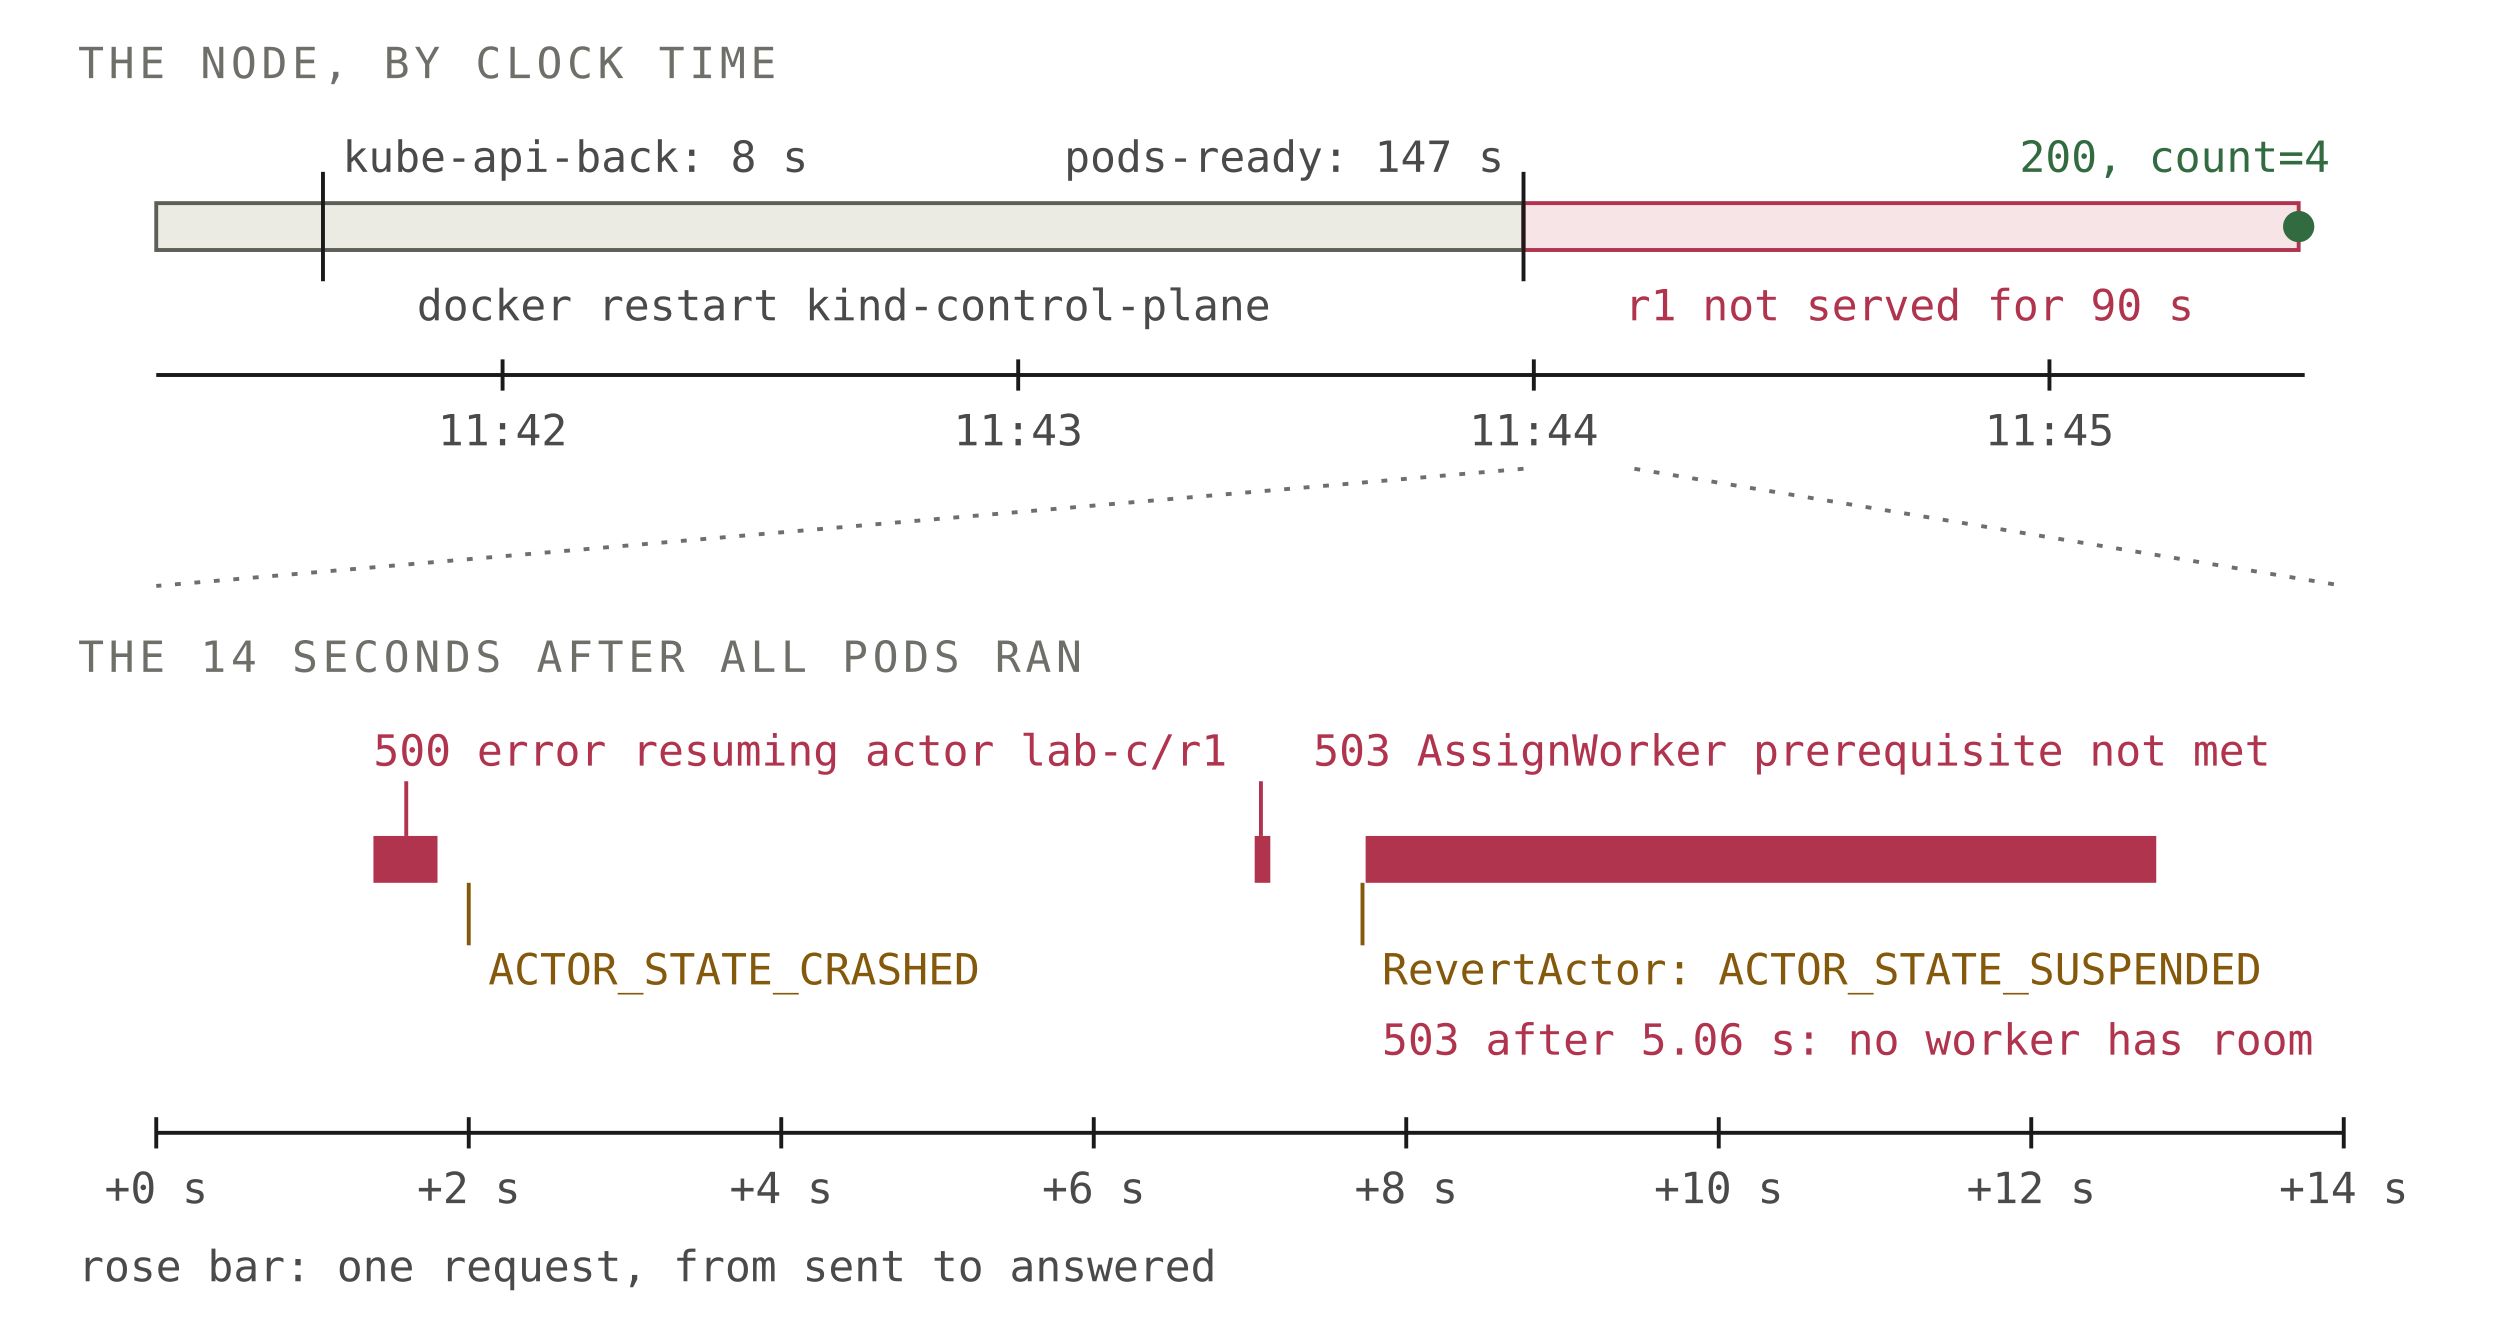
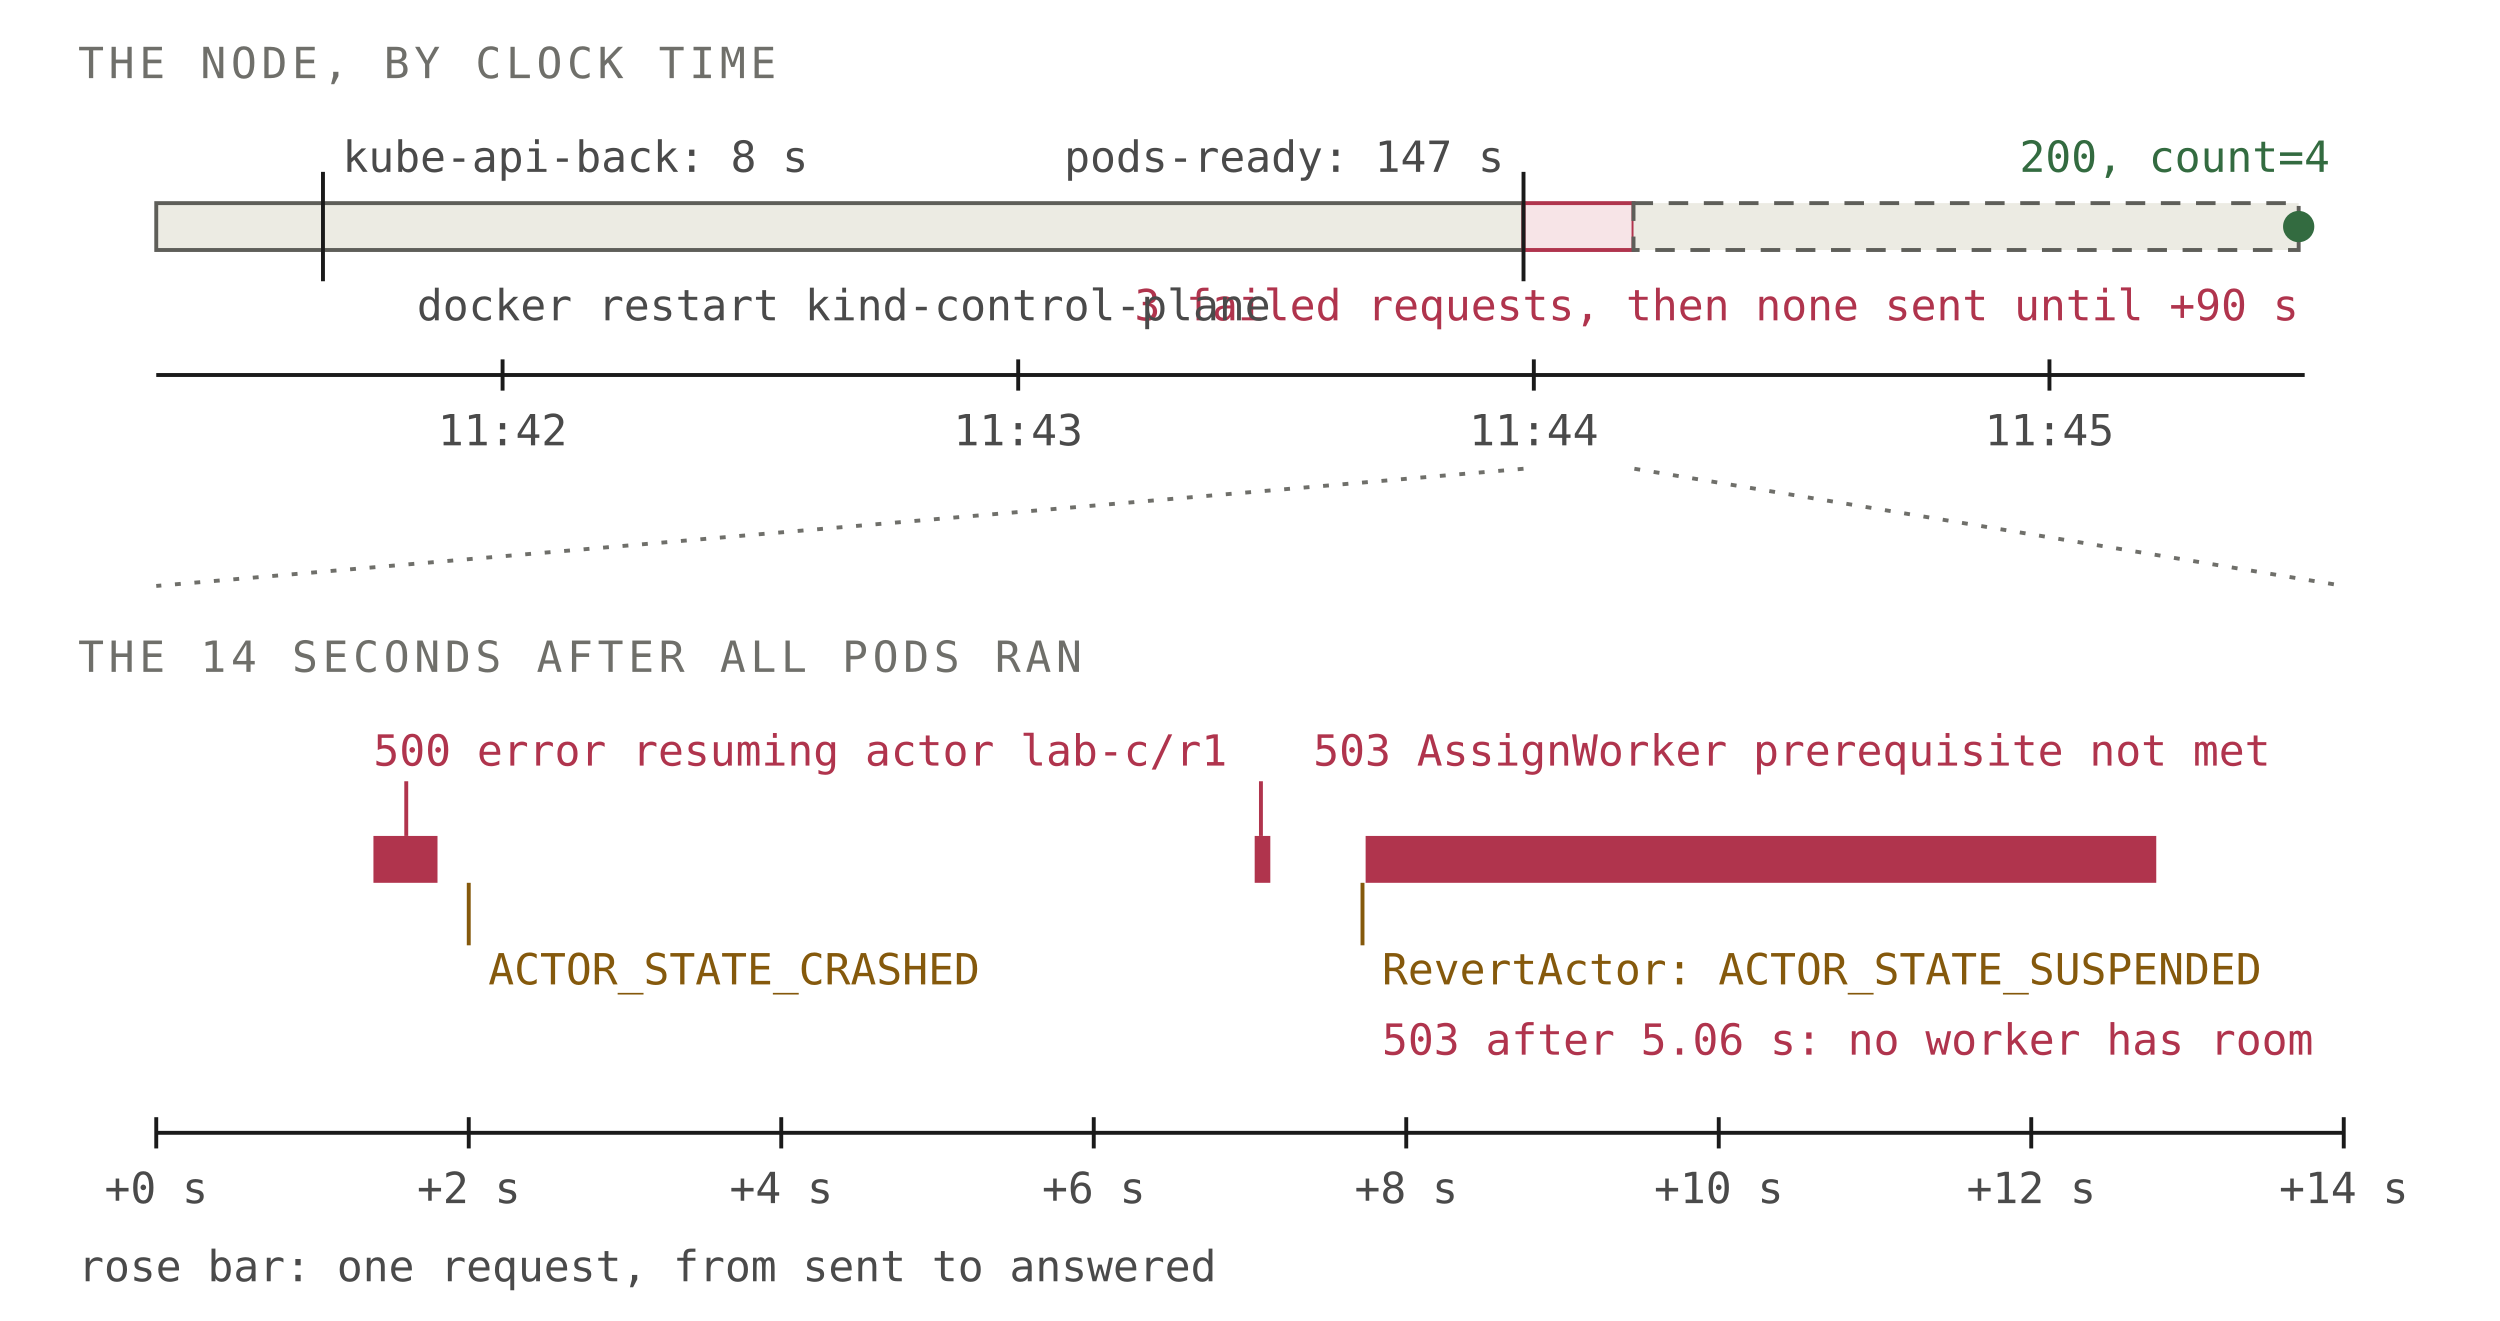
<svg xmlns="http://www.w3.org/2000/svg" viewBox="0 0 640 338" role="img" aria-labelledby="fig-8-2b-title fig-8-2b-desc" font-family="JetBrains Mono, ui-monospace, monospace">
  <text x="20" y="20" font-size="11" letter-spacing="1.2" fill="var(--m-ink-mute, #6f6f6a)">THE NODE, BY CLOCK TIME</text>
  <rect x="40" y="52" width="350.02" height="12" fill="var(--m-grey-fill, #ecebe3)" stroke="var(--m-grey-ink, #5e5e59)" />
-   <rect x="390.02" y="52" width="198.44" height="12" fill="var(--m-rose-fill, #f7e4e7)" stroke="var(--m-rose-ink, #b0344d)" />
+   <rect x="390.02" y="52" width="28.16" height="12" fill="var(--m-rose-fill, #f7e4e7)" stroke="var(--m-rose-ink, #b0344d)" />
+   <rect x="418.18" y="52" width="170.28" height="12" fill="var(--m-grey-fill, #ecebe3)" stroke="var(--m-grey-ink, #5e5e59)" stroke-dasharray="5 4" />
  <line x1="82.68" y1="44" x2="82.68" y2="72" stroke="var(--m-ink, #1a1a1a)" stroke-width="1" />
  <text x="87.68" y="44" font-size="11" fill="var(--m-ink-soft, #4a4a4a)">kube-api-back: 8 s</text>
  <line x1="390.02" y1="44" x2="390.02" y2="72" stroke="var(--m-ink, #1a1a1a)" stroke-width="1" />
  <text x="385.02" y="44" font-size="11" text-anchor="end" fill="var(--m-ink-soft, #4a4a4a)">pods-ready: 147 s</text>
  <circle cx="588.46" cy="58" r="4" fill="var(--m-green-ink, #336b40)" />
  <text x="596.46" y="44" font-size="11" text-anchor="end" fill="var(--m-green-ink, #336b40)">200, count=4</text>
-   <text x="488.8" y="82" font-size="11" text-anchor="middle" class="m-serif" fill="var(--m-rose-ink, #b0344d)">r1 not served for 90 s</text>
+   <text x="588.46" y="82" font-size="11" text-anchor="end" class="m-serif" fill="var(--m-rose-ink, #b0344d)">3 failed requests, then none sent until +90 s</text>
  <text x="216" y="82" font-size="11" text-anchor="middle" class="m-serif" fill="var(--m-ink-soft, #4a4a4a)">docker restart kind-control-plane</text>
  <line x1="40" y1="96" x2="590" y2="96" stroke="var(--m-ink, #1a1a1a)" stroke-width="1" />
  <line x1="128.66" y1="92" x2="128.66" y2="100" stroke="var(--m-ink, #1a1a1a)" stroke-width="1" />
  <text x="128.66" y="114" font-size="11" text-anchor="middle" fill="var(--m-ink-soft, #4a4a4a)">11:42</text>
  <line x1="260.66" y1="92" x2="260.66" y2="100" stroke="var(--m-ink, #1a1a1a)" stroke-width="1" />
  <text x="260.66" y="114" font-size="11" text-anchor="middle" fill="var(--m-ink-soft, #4a4a4a)">11:43</text>
  <line x1="392.66" y1="92" x2="392.66" y2="100" stroke="var(--m-ink, #1a1a1a)" stroke-width="1" />
  <text x="392.66" y="114" font-size="11" text-anchor="middle" fill="var(--m-ink-soft, #4a4a4a)">11:44</text>
  <line x1="524.66" y1="92" x2="524.66" y2="100" stroke="var(--m-ink, #1a1a1a)" stroke-width="1" />
  <text x="524.66" y="114" font-size="11" text-anchor="middle" fill="var(--m-ink-soft, #4a4a4a)">11:45</text>
  <line x1="390.02" y1="120" x2="40" y2="150" stroke="var(--m-ink-mute, #6f6f6a)" stroke-width="1" stroke-dasharray="1.5 3.5" />
  <line x1="418.4" y1="120" x2="600" y2="150" stroke="var(--m-ink-mute, #6f6f6a)" stroke-width="1" stroke-dasharray="1.5 3.5" />
  <text x="20" y="172" font-size="11" letter-spacing="1.2" fill="var(--m-ink-mute, #6f6f6a)">THE 14 SECONDS AFTER ALL PODS RAN</text>
  <text x="95.6" y="196" font-size="11" fill="var(--m-rose-ink, #b0344d)">500 error resuming actor lab-c/r1</text>
  <text x="336.2" y="196" font-size="11" fill="var(--m-rose-ink, #b0344d)">503 AssignWorker prerequisite not met</text>
  <line x1="104" y1="200" x2="104" y2="214" stroke="var(--m-rose-ink, #b0344d)" stroke-width="1" />
  <line x1="322.8" y1="200" x2="322.8" y2="214" stroke="var(--m-rose-ink, #b0344d)" stroke-width="1" />
  <rect x="95.6" y="214" width="16.4" height="12" fill="var(--m-rose-ink, #b0344d)" />
  <rect x="321.2" y="214" width="4" height="12" fill="var(--m-rose-ink, #b0344d)" />
  <rect x="349.6" y="214" width="202.4" height="12" fill="var(--m-rose-ink, #b0344d)" />
  <line x1="120" y1="226" x2="120" y2="242" stroke="var(--m-amber-ink, #85590c)" stroke-width="1" />
  <text x="125" y="252" font-size="11" fill="var(--m-amber-ink, #85590c)">ACTOR_STATE_CRASHED</text>
  <line x1="348.8" y1="226" x2="348.8" y2="242" stroke="var(--m-amber-ink, #85590c)" stroke-width="1" />
  <text x="353.8" y="252" font-size="11" fill="var(--m-amber-ink, #85590c)">RevertActor: ACTOR_STATE_SUSPENDED</text>
  <text x="353.8" y="270" font-size="11" fill="var(--m-rose-ink, #b0344d)">503 after 5.06 s: no worker has room</text>
  <line x1="40" y1="290" x2="600" y2="290" stroke="var(--m-ink, #1a1a1a)" stroke-width="1" />
  <line x1="40" y1="286" x2="40" y2="294" stroke="var(--m-ink, #1a1a1a)" stroke-width="1" />
  <text x="40" y="308" font-size="11" text-anchor="middle" fill="var(--m-ink-soft, #4a4a4a)">+0 s</text>
  <line x1="120" y1="286" x2="120" y2="294" stroke="var(--m-ink, #1a1a1a)" stroke-width="1" />
  <text x="120" y="308" font-size="11" text-anchor="middle" fill="var(--m-ink-soft, #4a4a4a)">+2 s</text>
  <line x1="200" y1="286" x2="200" y2="294" stroke="var(--m-ink, #1a1a1a)" stroke-width="1" />
  <text x="200" y="308" font-size="11" text-anchor="middle" fill="var(--m-ink-soft, #4a4a4a)">+4 s</text>
  <line x1="280" y1="286" x2="280" y2="294" stroke="var(--m-ink, #1a1a1a)" stroke-width="1" />
  <text x="280" y="308" font-size="11" text-anchor="middle" fill="var(--m-ink-soft, #4a4a4a)">+6 s</text>
  <line x1="360" y1="286" x2="360" y2="294" stroke="var(--m-ink, #1a1a1a)" stroke-width="1" />
  <text x="360" y="308" font-size="11" text-anchor="middle" fill="var(--m-ink-soft, #4a4a4a)">+8 s</text>
  <line x1="440" y1="286" x2="440" y2="294" stroke="var(--m-ink, #1a1a1a)" stroke-width="1" />
  <text x="440" y="308" font-size="11" text-anchor="middle" fill="var(--m-ink-soft, #4a4a4a)">+10 s</text>
  <line x1="520" y1="286" x2="520" y2="294" stroke="var(--m-ink, #1a1a1a)" stroke-width="1" />
  <text x="520" y="308" font-size="11" text-anchor="middle" fill="var(--m-ink-soft, #4a4a4a)">+12 s</text>
  <line x1="600" y1="286" x2="600" y2="294" stroke="var(--m-ink, #1a1a1a)" stroke-width="1" />
  <text x="600" y="308" font-size="11" text-anchor="middle" fill="var(--m-ink-soft, #4a4a4a)">+14 s</text>
  <text x="20" y="328" font-size="11" class="m-serif" fill="var(--m-ink-soft, #4a4a4a)">rose bar: one request, from sent to answered</text>
</svg>
